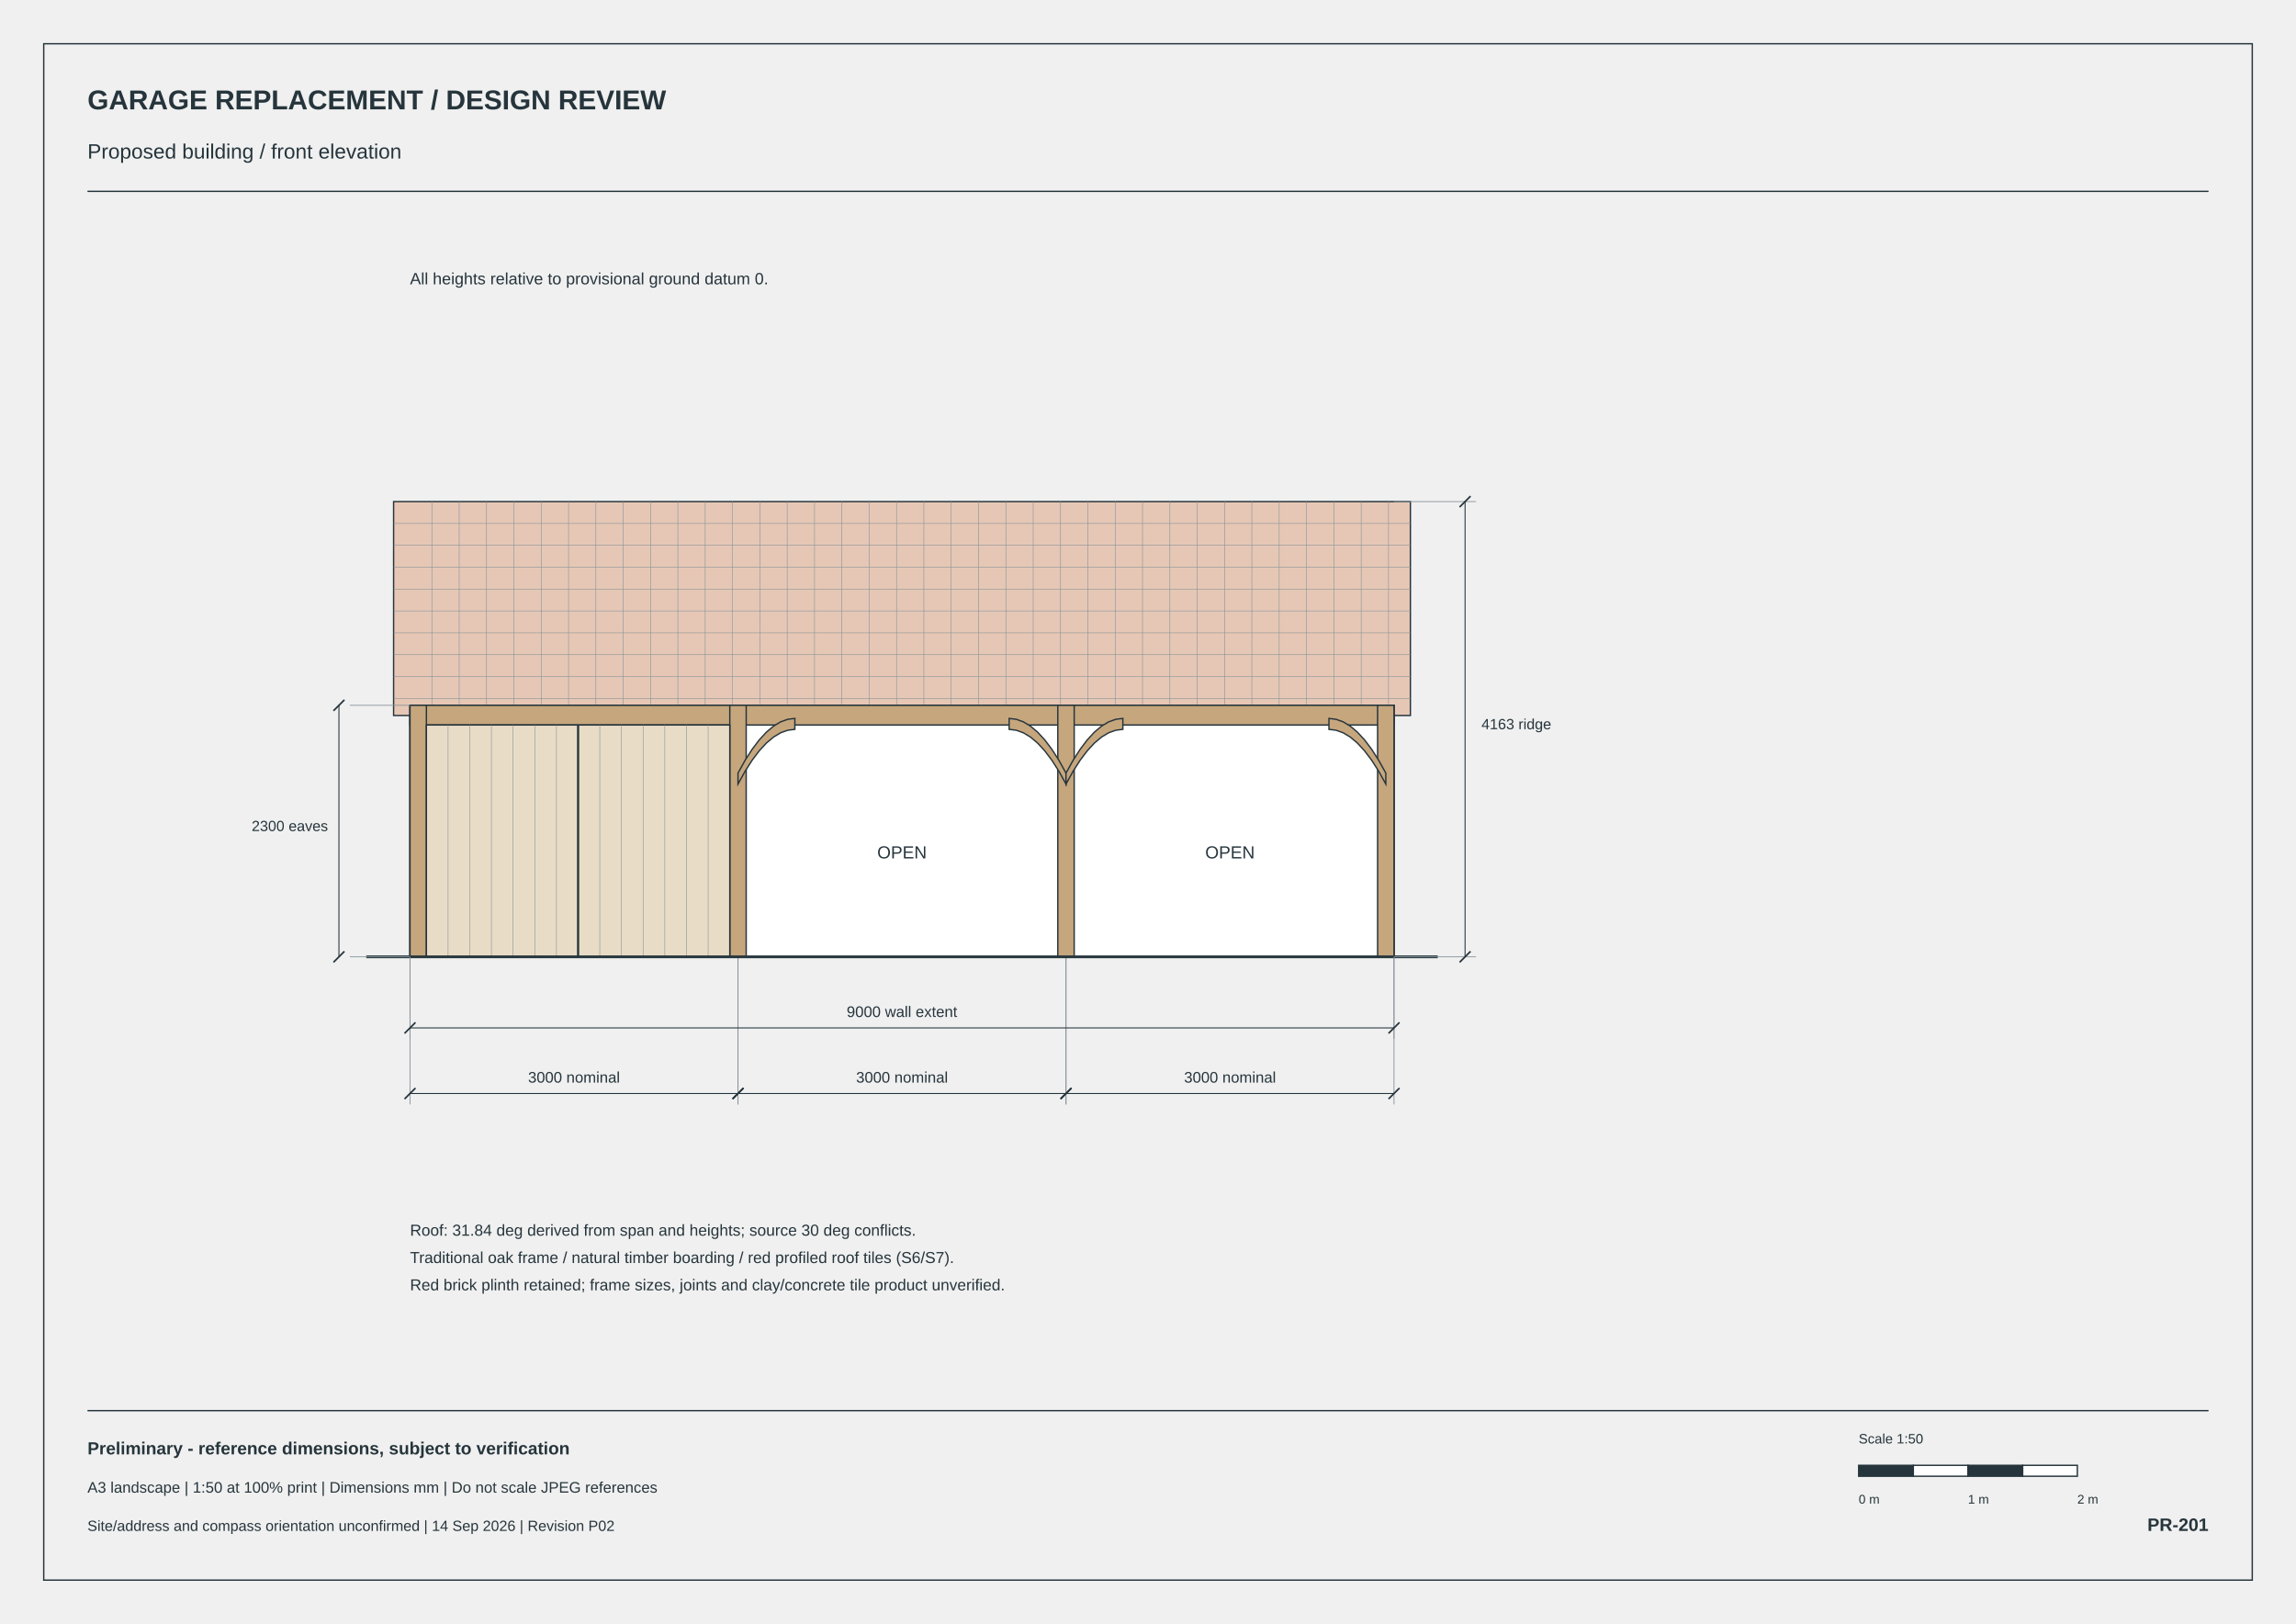
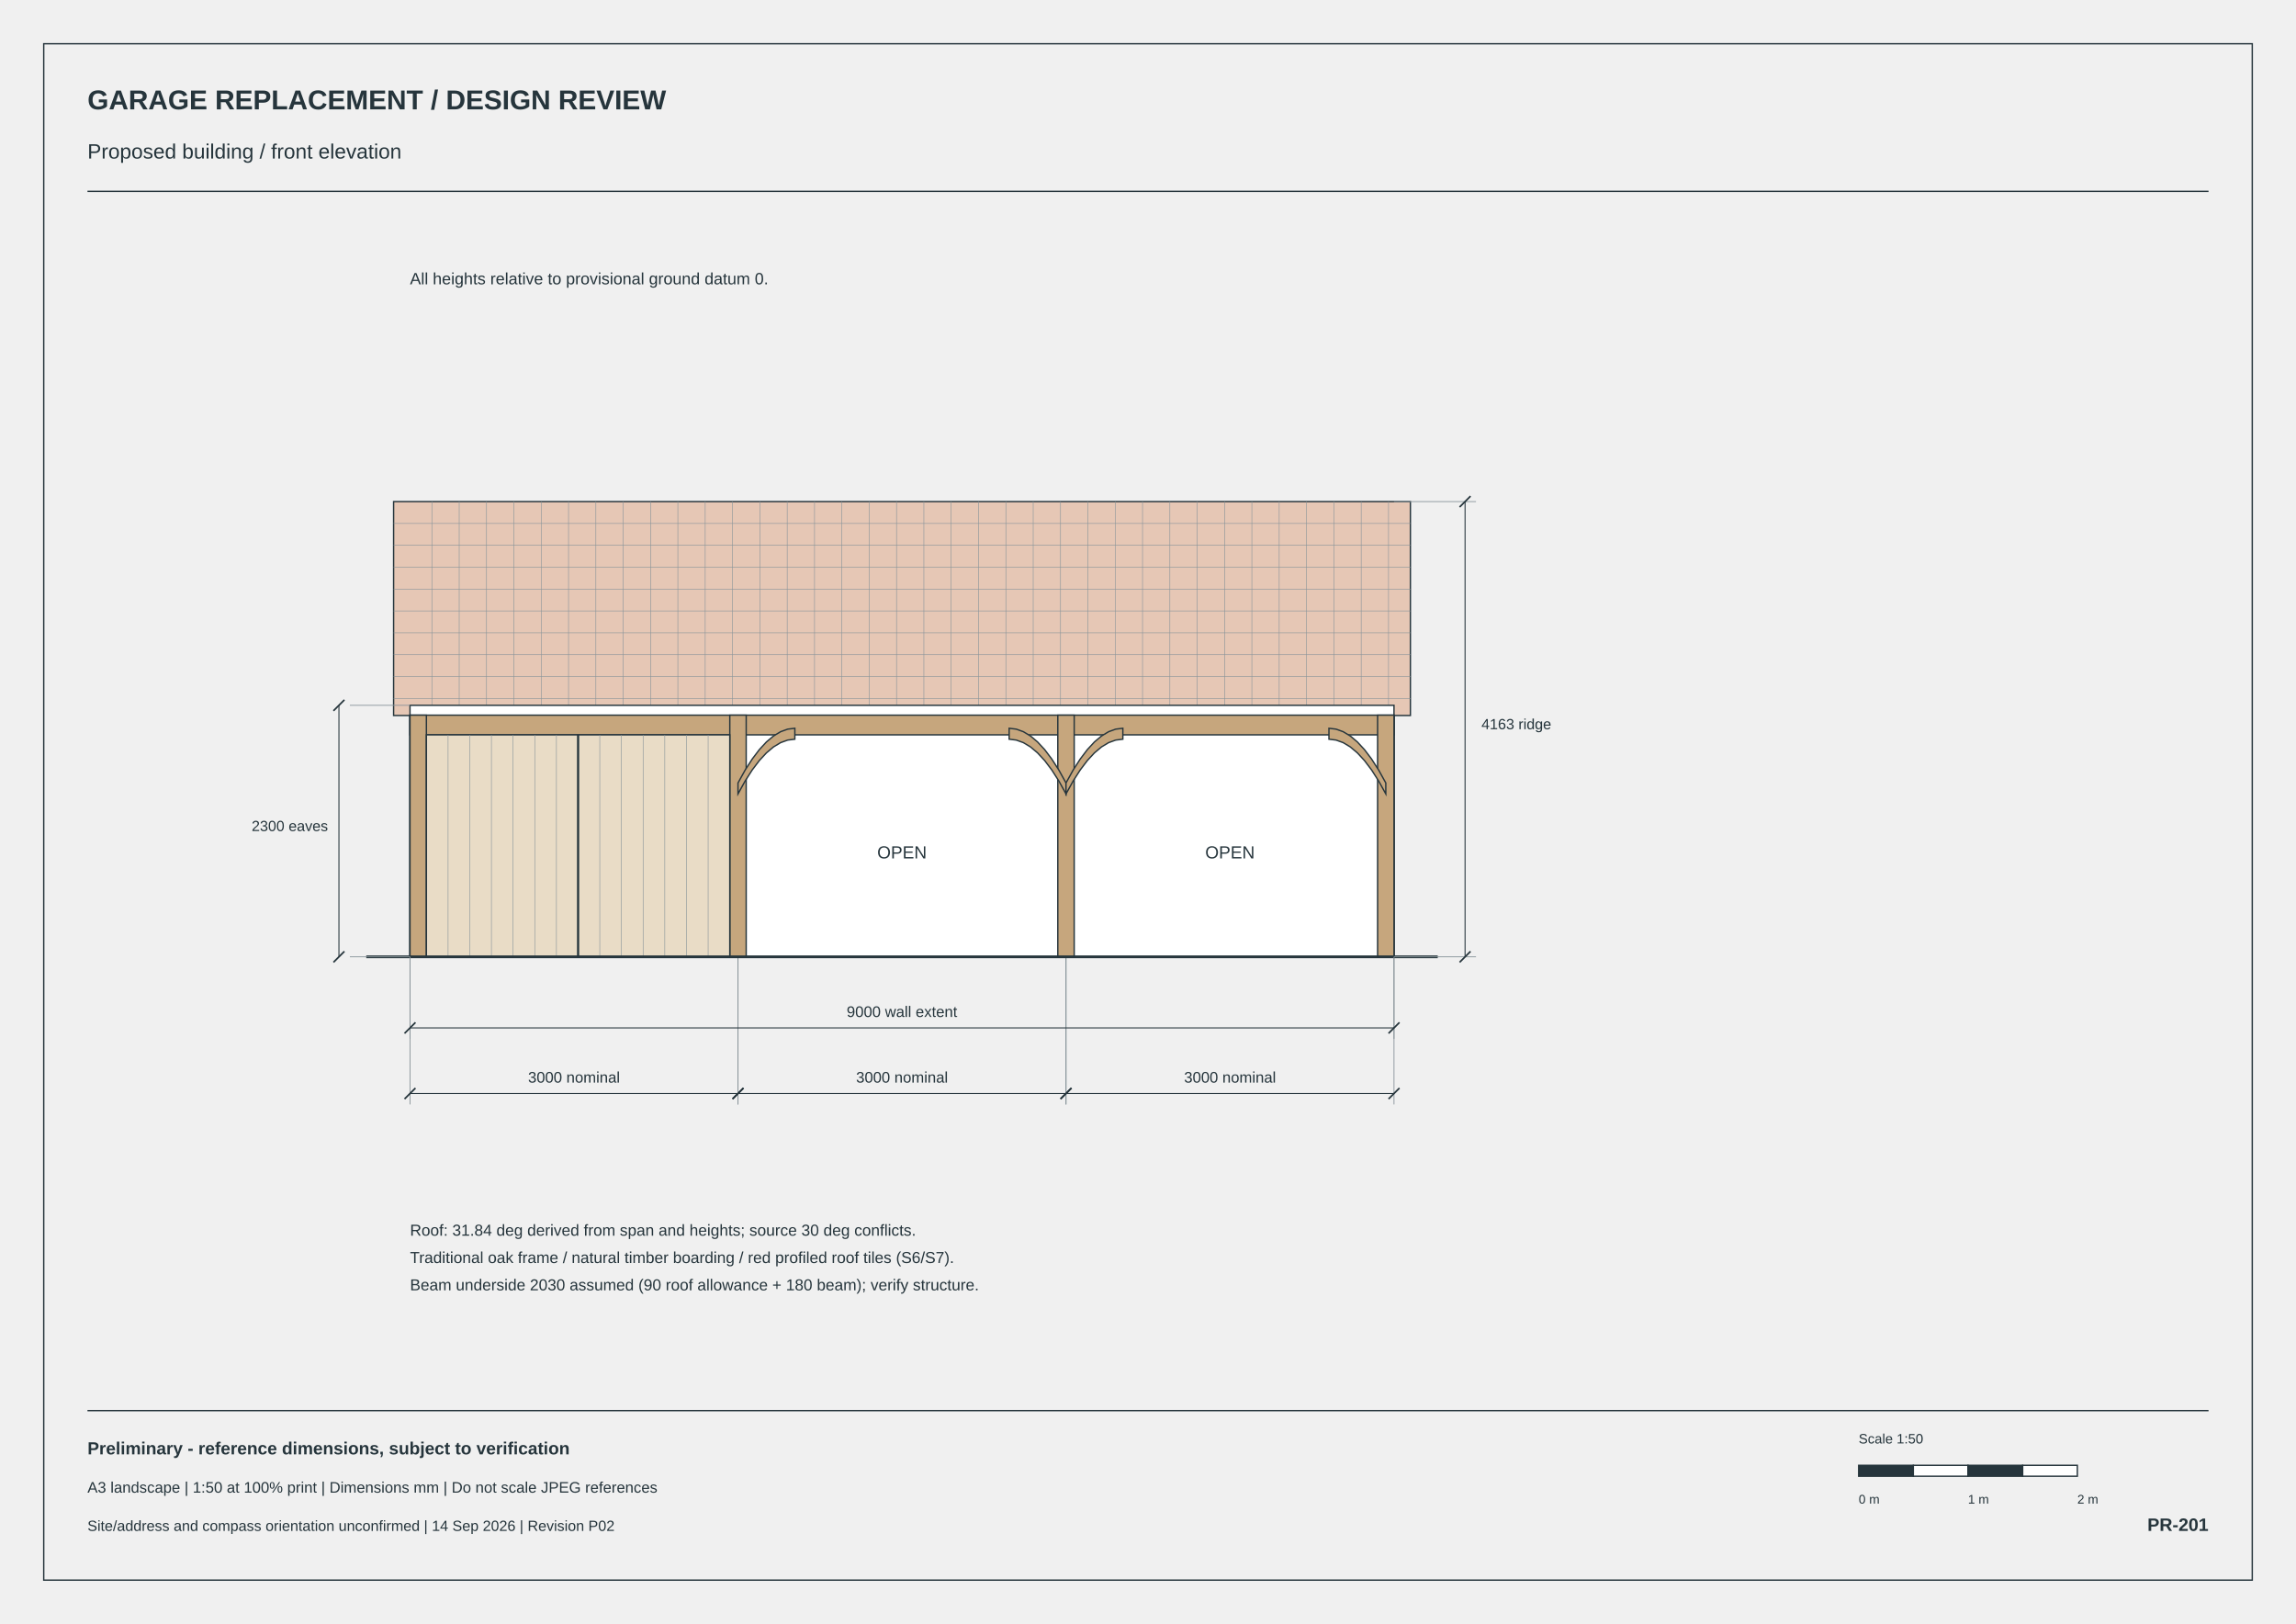
<svg xmlns="http://www.w3.org/2000/svg" width="420mm" height="297mm" viewBox="0 0 420 297">
  <polygon points="8,8 412,8 412,289 8,289" fill="none" stroke="#26353c" stroke-width="0.25" />
  <text x="16" y="20" font-family="Arial, sans-serif" font-size="5" text-anchor="start" font-weight="bold" fill="#26353c">GARAGE REPLACEMENT / DESIGN REVIEW</text>
  <text x="16" y="29" font-family="Arial, sans-serif" font-size="3.8" text-anchor="start" font-weight="normal" fill="#26353c">Proposed building / front elevation</text>
  <line x1="16" y1="35" x2="404" y2="35" stroke="#26353c" stroke-width="0.25" />
  <line x1="16" y1="258" x2="404" y2="258" stroke="#26353c" stroke-width="0.25" />
  <text x="16" y="266" font-family="Arial, sans-serif" font-size="3.2" text-anchor="start" font-weight="bold" fill="#26353c">Preliminary - reference dimensions, subject to verification</text>
  <text x="16" y="273" font-family="Arial, sans-serif" font-size="2.8" text-anchor="start" font-weight="normal" fill="#26353c">A3 landscape | 1:50 at 100% print | Dimensions mm | Do not scale JPEG references</text>
  <text x="16" y="280" font-family="Arial, sans-serif" font-size="2.7" text-anchor="start" font-weight="normal" fill="#26353c">Site/address and compass orientation unconfirmed | 14 Sep 2026 | Revision P02</text>
  <text x="404" y="280" font-family="Arial, sans-serif" font-size="3.3" text-anchor="end" font-weight="bold" fill="#26353c">PR-201</text>
  <text x="340" y="264" font-family="Arial, sans-serif" font-size="2.5" text-anchor="start" font-weight="normal" fill="#26353c">Scale 1:50</text>
  <polygon points="340,268 350,268 350,270 340,270" fill="#26353c" stroke="#26353c" stroke-width="0.25" />
  <polygon points="350,268 360,268 360,270 350,270" fill="#ffffff" stroke="#26353c" stroke-width="0.25" />
  <polygon points="360,268 370,268 370,270 360,270" fill="#26353c" stroke="#26353c" stroke-width="0.25" />
  <polygon points="370,268 380,268 380,270 370,270" fill="#ffffff" stroke="#26353c" stroke-width="0.25" />
  <text x="340" y="275" font-family="Arial, sans-serif" font-size="2.3" text-anchor="start" font-weight="normal" fill="#26353c">0 m</text>
  <text x="360" y="275" font-family="Arial, sans-serif" font-size="2.3" text-anchor="start" font-weight="normal" fill="#26353c">1 m</text>
  <text x="380" y="275" font-family="Arial, sans-serif" font-size="2.3" text-anchor="start" font-weight="normal" fill="#26353c">2 m</text>
  <polygon points="75,129.0 255.0,129.0 255.0,175.0 75,175.0" fill="#f5f6f5" stroke="#26353c" stroke-width="0.25" />
  <line x1="75" y1="132.0" x2="255.0" y2="132.0" stroke="#879399" stroke-width="0.1" />
  <line x1="75" y1="135.0" x2="255.0" y2="135.0" stroke="#879399" stroke-width="0.1" />
  <line x1="75" y1="138.0" x2="255.0" y2="138.0" stroke="#879399" stroke-width="0.1" />
  <line x1="75" y1="141.0" x2="255.0" y2="141.0" stroke="#879399" stroke-width="0.1" />
  <line x1="75" y1="144.0" x2="255.0" y2="144.0" stroke="#879399" stroke-width="0.1" />
  <line x1="75" y1="147.0" x2="255.0" y2="147.0" stroke="#879399" stroke-width="0.1" />
  <line x1="75" y1="150.0" x2="255.0" y2="150.0" stroke="#879399" stroke-width="0.1" />
  <line x1="75" y1="153.0" x2="255.0" y2="153.0" stroke="#879399" stroke-width="0.1" />
  <line x1="75" y1="156.0" x2="255.0" y2="156.0" stroke="#879399" stroke-width="0.1" />
  <line x1="75" y1="159.0" x2="255.0" y2="159.0" stroke="#879399" stroke-width="0.1" />
  <line x1="75" y1="162.0" x2="255.0" y2="162.0" stroke="#879399" stroke-width="0.1" />
  <line x1="75" y1="165.0" x2="255.0" y2="165.0" stroke="#879399" stroke-width="0.1" />
  <line x1="75" y1="168.0" x2="255.0" y2="168.0" stroke="#879399" stroke-width="0.1" />
  <line x1="75" y1="171.0" x2="255.0" y2="171.0" stroke="#879399" stroke-width="0.1" />
  <line x1="75" y1="174.0" x2="255.0" y2="174.0" stroke="#879399" stroke-width="0.1" />
  <polygon points="72.0,91.74 258.0,91.74 258.0,130.863 72.0,130.863" fill="#e6c7b5" stroke="#26353c" stroke-width="0.25" />
  <line x1="79" y1="91.74" x2="79" y2="129.0" stroke="#879399" stroke-width="0.1" />
  <line x1="84" y1="91.74" x2="84" y2="129.0" stroke="#879399" stroke-width="0.1" />
  <line x1="89" y1="91.74" x2="89" y2="129.0" stroke="#879399" stroke-width="0.1" />
  <line x1="94" y1="91.74" x2="94" y2="129.0" stroke="#879399" stroke-width="0.1" />
  <line x1="99" y1="91.74" x2="99" y2="129.0" stroke="#879399" stroke-width="0.1" />
  <line x1="104" y1="91.74" x2="104" y2="129.0" stroke="#879399" stroke-width="0.1" />
  <line x1="109" y1="91.74" x2="109" y2="129.0" stroke="#879399" stroke-width="0.1" />
  <line x1="114" y1="91.74" x2="114" y2="129.0" stroke="#879399" stroke-width="0.1" />
  <line x1="119" y1="91.74" x2="119" y2="129.0" stroke="#879399" stroke-width="0.1" />
  <line x1="124" y1="91.74" x2="124" y2="129.0" stroke="#879399" stroke-width="0.1" />
  <line x1="129" y1="91.74" x2="129" y2="129.0" stroke="#879399" stroke-width="0.1" />
  <line x1="134" y1="91.74" x2="134" y2="129.0" stroke="#879399" stroke-width="0.1" />
  <line x1="139" y1="91.74" x2="139" y2="129.0" stroke="#879399" stroke-width="0.1" />
  <line x1="144" y1="91.74" x2="144" y2="129.0" stroke="#879399" stroke-width="0.1" />
  <line x1="149" y1="91.74" x2="149" y2="129.0" stroke="#879399" stroke-width="0.1" />
  <line x1="154" y1="91.74" x2="154" y2="129.0" stroke="#879399" stroke-width="0.1" />
  <line x1="159" y1="91.74" x2="159" y2="129.0" stroke="#879399" stroke-width="0.1" />
  <line x1="164" y1="91.74" x2="164" y2="129.0" stroke="#879399" stroke-width="0.1" />
  <line x1="169" y1="91.74" x2="169" y2="129.0" stroke="#879399" stroke-width="0.1" />
  <line x1="174" y1="91.74" x2="174" y2="129.0" stroke="#879399" stroke-width="0.1" />
  <line x1="179" y1="91.74" x2="179" y2="129.0" stroke="#879399" stroke-width="0.1" />
  <line x1="184" y1="91.74" x2="184" y2="129.0" stroke="#879399" stroke-width="0.1" />
  <line x1="189" y1="91.74" x2="189" y2="129.0" stroke="#879399" stroke-width="0.1" />
  <line x1="194" y1="91.74" x2="194" y2="129.0" stroke="#879399" stroke-width="0.1" />
  <line x1="199" y1="91.74" x2="199" y2="129.0" stroke="#879399" stroke-width="0.1" />
  <line x1="204" y1="91.74" x2="204" y2="129.0" stroke="#879399" stroke-width="0.1" />
  <line x1="209" y1="91.74" x2="209" y2="129.0" stroke="#879399" stroke-width="0.1" />
  <line x1="214" y1="91.74" x2="214" y2="129.0" stroke="#879399" stroke-width="0.1" />
  <line x1="219" y1="91.74" x2="219" y2="129.0" stroke="#879399" stroke-width="0.1" />
  <line x1="224" y1="91.74" x2="224" y2="129.0" stroke="#879399" stroke-width="0.1" />
  <line x1="229" y1="91.74" x2="229" y2="129.0" stroke="#879399" stroke-width="0.1" />
  <line x1="234" y1="91.74" x2="234" y2="129.0" stroke="#879399" stroke-width="0.1" />
  <line x1="239" y1="91.74" x2="239" y2="129.0" stroke="#879399" stroke-width="0.1" />
  <line x1="244" y1="91.74" x2="244" y2="129.0" stroke="#879399" stroke-width="0.1" />
  <line x1="249" y1="91.74" x2="249" y2="129.0" stroke="#879399" stroke-width="0.1" />
  <line x1="254" y1="91.74" x2="254" y2="129.0" stroke="#879399" stroke-width="0.1" />
  <line x1="72.0" y1="95.74" x2="258.0" y2="95.74" stroke="#879399" stroke-width="0.1" />
  <line x1="72.0" y1="99.74" x2="258.0" y2="99.74" stroke="#879399" stroke-width="0.1" />
  <line x1="72.0" y1="103.74" x2="258.0" y2="103.74" stroke="#879399" stroke-width="0.1" />
  <line x1="72.0" y1="107.74" x2="258.0" y2="107.74" stroke="#879399" stroke-width="0.1" />
  <line x1="72.0" y1="111.74" x2="258.0" y2="111.74" stroke="#879399" stroke-width="0.1" />
  <line x1="72.0" y1="115.74" x2="258.0" y2="115.74" stroke="#879399" stroke-width="0.1" />
  <line x1="72.0" y1="119.74" x2="258.0" y2="119.74" stroke="#879399" stroke-width="0.1" />
  <line x1="72.0" y1="123.74" x2="258.0" y2="123.74" stroke="#879399" stroke-width="0.1" />
  <line x1="72.0" y1="127.74" x2="258.0" y2="127.74" stroke="#879399" stroke-width="0.1" />
  <polygon points="75,129.0 255.0,129.0 255.0,175.0 75,175.0" fill="#ffffff" stroke="#26353c" stroke-width="0.25" />
-   <polygon points="75,129.0 255.0,129.0 255.0,132.6 75,132.6" fill="#c6a67d" stroke="#26353c" stroke-width="0.25" />
-   <polygon points="75.0,129.0 78.0,129.0 78.0,175.0 75.0,175.0" fill="#c6a67d" stroke="#26353c" stroke-width="0.25" />
-   <polygon points="133.5,129.0 136.5,129.0 136.5,175.0 133.5,175.0" fill="#c6a67d" stroke="#26353c" stroke-width="0.25" />
-   <polygon points="193.5,129.0 196.5,129.0 196.5,175.0 193.5,175.0" fill="#c6a67d" stroke="#26353c" stroke-width="0.25" />
-   <polygon points="252.0,129.0 255.0,129.0 255.0,175.0 252.0,175.0" fill="#c6a67d" stroke="#26353c" stroke-width="0.25" />
-   <polygon points="78.0,132.6 133.5,132.6 133.5,175.0 78.0,175.0" fill="#e9dcc6" stroke="#26353c" stroke-width="0.25" />
-   <line x1="81.964" y1="132.6" x2="81.964" y2="175" stroke="#879399" stroke-width="0.1" />
-   <line x1="85.929" y1="132.6" x2="85.929" y2="175" stroke="#879399" stroke-width="0.1" />
-   <line x1="89.893" y1="132.6" x2="89.893" y2="175" stroke="#879399" stroke-width="0.1" />
-   <line x1="93.857" y1="132.6" x2="93.857" y2="175" stroke="#879399" stroke-width="0.1" />
-   <line x1="97.821" y1="132.6" x2="97.821" y2="175" stroke="#879399" stroke-width="0.1" />
-   <line x1="101.786" y1="132.6" x2="101.786" y2="175" stroke="#879399" stroke-width="0.1" />
-   <line x1="105.75" y1="132.6" x2="105.75" y2="175" stroke="#879399" stroke-width="0.1" />
-   <line x1="109.714" y1="132.6" x2="109.714" y2="175" stroke="#879399" stroke-width="0.1" />
-   <line x1="113.679" y1="132.6" x2="113.679" y2="175" stroke="#879399" stroke-width="0.1" />
-   <line x1="117.643" y1="132.6" x2="117.643" y2="175" stroke="#879399" stroke-width="0.1" />
-   <line x1="121.607" y1="132.6" x2="121.607" y2="175" stroke="#879399" stroke-width="0.1" />
-   <line x1="125.571" y1="132.6" x2="125.571" y2="175" stroke="#879399" stroke-width="0.1" />
-   <line x1="129.536" y1="132.6" x2="129.536" y2="175" stroke="#879399" stroke-width="0.1" />
-   <line x1="105.75" y1="132.6" x2="105.75" y2="175" stroke="#26353c" stroke-width="0.4" />
-   <polygon points="135.0,143.4 136.3,141.056 137.6,139.025 138.9,137.306 140.2,135.9 141.5,134.806 142.8,134.025 144.1,133.556 145.4,133.4 145.4,131.4 144.1,131.556 142.8,132.025 141.5,132.806 140.2,133.9 138.9,135.306 137.6,137.025 136.3,139.056 135.0,141.4" fill="#c6a67d" stroke="#26353c" stroke-width="0.25" />
-   <polygon points="195.0,143.4 193.7,141.056 192.4,139.025 191.1,137.306 189.8,135.9 188.5,134.806 187.2,134.025 185.9,133.556 184.6,133.4 184.6,131.4 185.9,131.556 187.2,132.025 188.5,132.806 189.8,133.9 191.1,135.306 192.4,137.025 193.7,139.056 195.0,141.4" fill="#c6a67d" stroke="#26353c" stroke-width="0.25" />
-   <polygon points="195.0,143.4 196.3,141.056 197.6,139.025 198.9,137.306 200.2,135.9 201.5,134.806 202.8,134.025 204.1,133.556 205.4,133.4 205.4,131.4 204.1,131.556 202.8,132.025 201.5,132.806 200.2,133.9 198.9,135.306 197.6,137.025 196.3,139.056 195.0,141.4" fill="#c6a67d" stroke="#26353c" stroke-width="0.25" />
-   <polygon points="253.5,143.4 252.2,141.056 250.9,139.025 249.6,137.306 248.3,135.9 247.0,134.806 245.7,134.025 244.4,133.556 243.1,133.4 243.1,131.4 244.4,131.556 245.7,132.025 247.0,132.806 248.3,133.9 249.6,135.306 250.9,137.025 252.2,139.056 253.5,141.4" fill="#c6a67d" stroke="#26353c" stroke-width="0.25" />
+   <polygon points="75,130.8 255.0,130.8 255.0,134.4 75,134.4" fill="#c6a67d" stroke="#26353c" stroke-width="0.25" />
+   <polygon points="75.0,130.8 78.0,130.8 78.0,175.0 75.0,175.0" fill="#c6a67d" stroke="#26353c" stroke-width="0.25" />
+   <polygon points="133.5,130.8 136.5,130.8 136.5,175.0 133.5,175.0" fill="#c6a67d" stroke="#26353c" stroke-width="0.25" />
+   <polygon points="193.5,130.8 196.5,130.8 196.5,175.0 193.5,175.0" fill="#c6a67d" stroke="#26353c" stroke-width="0.25" />
+   <polygon points="252.0,130.8 255.0,130.8 255.0,175.0 252.0,175.0" fill="#c6a67d" stroke="#26353c" stroke-width="0.25" />
+   <polygon points="78.0,134.4 133.5,134.4 133.5,175.0 78.0,175.0" fill="#e9dcc6" stroke="#26353c" stroke-width="0.25" />
+   <line x1="81.964" y1="134.4" x2="81.964" y2="175" stroke="#879399" stroke-width="0.1" />
+   <line x1="85.929" y1="134.4" x2="85.929" y2="175" stroke="#879399" stroke-width="0.1" />
+   <line x1="89.893" y1="134.4" x2="89.893" y2="175" stroke="#879399" stroke-width="0.1" />
+   <line x1="93.857" y1="134.4" x2="93.857" y2="175" stroke="#879399" stroke-width="0.1" />
+   <line x1="97.821" y1="134.4" x2="97.821" y2="175" stroke="#879399" stroke-width="0.1" />
+   <line x1="101.786" y1="134.4" x2="101.786" y2="175" stroke="#879399" stroke-width="0.1" />
+   <line x1="105.75" y1="134.4" x2="105.75" y2="175" stroke="#879399" stroke-width="0.1" />
+   <line x1="109.714" y1="134.4" x2="109.714" y2="175" stroke="#879399" stroke-width="0.1" />
+   <line x1="113.679" y1="134.4" x2="113.679" y2="175" stroke="#879399" stroke-width="0.1" />
+   <line x1="117.643" y1="134.4" x2="117.643" y2="175" stroke="#879399" stroke-width="0.1" />
+   <line x1="121.607" y1="134.4" x2="121.607" y2="175" stroke="#879399" stroke-width="0.1" />
+   <line x1="125.571" y1="134.4" x2="125.571" y2="175" stroke="#879399" stroke-width="0.1" />
+   <line x1="129.536" y1="134.4" x2="129.536" y2="175" stroke="#879399" stroke-width="0.1" />
+   <line x1="105.75" y1="134.4" x2="105.75" y2="175" stroke="#26353c" stroke-width="0.4" />
+   <polygon points="135.0,145.2 136.3,142.856 137.6,140.825 138.9,139.106 140.2,137.7 141.5,136.606 142.8,135.825 144.1,135.356 145.4,135.2 145.4,133.2 144.1,133.356 142.8,133.825 141.5,134.606 140.2,135.7 138.9,137.106 137.6,138.825 136.3,140.856 135.0,143.2" fill="#c6a67d" stroke="#26353c" stroke-width="0.25" />
+   <polygon points="195.0,145.2 193.7,142.856 192.4,140.825 191.1,139.106 189.8,137.7 188.5,136.606 187.2,135.825 185.9,135.356 184.6,135.2 184.6,133.2 185.9,133.356 187.2,133.825 188.5,134.606 189.8,135.7 191.1,137.106 192.4,138.825 193.7,140.856 195.0,143.2" fill="#c6a67d" stroke="#26353c" stroke-width="0.25" />
+   <polygon points="195.0,145.2 196.3,142.856 197.6,140.825 198.9,139.106 200.2,137.7 201.5,136.606 202.8,135.825 204.1,135.356 205.4,135.2 205.4,133.2 204.1,133.356 202.8,133.825 201.5,134.606 200.2,135.7 198.9,137.106 197.6,138.825 196.3,140.856 195.0,143.2" fill="#c6a67d" stroke="#26353c" stroke-width="0.25" />
+   <polygon points="253.5,145.2 252.2,142.856 250.9,140.825 249.6,139.106 248.3,137.7 247.0,136.606 245.7,135.825 244.4,135.356 243.1,135.2 243.1,133.2 244.4,133.356 245.7,133.825 247.0,134.606 248.3,135.7 249.6,137.106 250.9,138.825 252.2,140.856 253.5,143.2" fill="#c6a67d" stroke="#26353c" stroke-width="0.25" />
  <text x="165" y="157" font-family="Arial, sans-serif" font-size="3.2" text-anchor="middle" font-weight="normal" fill="#26353c">OPEN</text>
  <text x="225" y="157" font-family="Arial, sans-serif" font-size="3.2" text-anchor="middle" font-weight="normal" fill="#26353c">OPEN</text>
  <line x1="75" y1="175" x2="75" y2="202" stroke="#879399" stroke-width="0.15" />
  <line x1="74" y1="201" x2="76" y2="199" stroke="#26353c" stroke-width="0.3" />
  <line x1="135" y1="175" x2="135" y2="202" stroke="#879399" stroke-width="0.15" />
  <line x1="134" y1="201" x2="136" y2="199" stroke="#26353c" stroke-width="0.3" />
  <line x1="75" y1="200" x2="135" y2="200" stroke="#26353c" stroke-width="0.18" />
  <text x="105.0" y="198" font-family="Arial, sans-serif" font-size="2.8" text-anchor="middle" font-weight="normal" fill="#26353c">3000 nominal</text>
  <line x1="135" y1="175" x2="135" y2="202" stroke="#879399" stroke-width="0.15" />
  <line x1="134" y1="201" x2="136" y2="199" stroke="#26353c" stroke-width="0.3" />
  <line x1="195" y1="175" x2="195" y2="202" stroke="#879399" stroke-width="0.15" />
  <line x1="194" y1="201" x2="196" y2="199" stroke="#26353c" stroke-width="0.3" />
  <line x1="135" y1="200" x2="195" y2="200" stroke="#26353c" stroke-width="0.18" />
  <text x="165.0" y="198" font-family="Arial, sans-serif" font-size="2.8" text-anchor="middle" font-weight="normal" fill="#26353c">3000 nominal</text>
  <line x1="195" y1="175" x2="195" y2="202" stroke="#879399" stroke-width="0.15" />
  <line x1="194" y1="201" x2="196" y2="199" stroke="#26353c" stroke-width="0.3" />
  <line x1="255" y1="175" x2="255" y2="202" stroke="#879399" stroke-width="0.15" />
  <line x1="254" y1="201" x2="256" y2="199" stroke="#26353c" stroke-width="0.3" />
  <line x1="195" y1="200" x2="255" y2="200" stroke="#26353c" stroke-width="0.18" />
  <text x="225.0" y="198" font-family="Arial, sans-serif" font-size="2.8" text-anchor="middle" font-weight="normal" fill="#26353c">3000 nominal</text>
  <line x1="67" y1="175" x2="263.0" y2="175" stroke="#26353c" stroke-width="0.5" />
  <line x1="75" y1="175" x2="75" y2="190" stroke="#879399" stroke-width="0.15" />
  <line x1="74" y1="189" x2="76" y2="187" stroke="#26353c" stroke-width="0.3" />
  <line x1="255.0" y1="175" x2="255.0" y2="190" stroke="#879399" stroke-width="0.15" />
  <line x1="254.0" y1="189" x2="256.0" y2="187" stroke="#26353c" stroke-width="0.3" />
  <line x1="75" y1="188" x2="255.0" y2="188" stroke="#26353c" stroke-width="0.18" />
  <text x="165.0" y="186" font-family="Arial, sans-serif" font-size="2.8" text-anchor="middle" font-weight="normal" fill="#26353c">9000 wall extent</text>
  <line x1="255.0" y1="91.74" x2="270.0" y2="91.74" stroke="#879399" stroke-width="0.15" />
  <line x1="267.0" y1="92.74" x2="269.0" y2="90.74" stroke="#26353c" stroke-width="0.3" />
  <line x1="255.0" y1="175" x2="270.0" y2="175" stroke="#879399" stroke-width="0.15" />
  <line x1="267.0" y1="176" x2="269.0" y2="174" stroke="#26353c" stroke-width="0.3" />
  <line x1="268.0" y1="91.74" x2="268.0" y2="175" stroke="#26353c" stroke-width="0.18" />
  <text x="271.0" y="133.37" font-family="Arial, sans-serif" font-size="2.7" text-anchor="start" font-weight="normal" fill="#26353c">4163 ridge</text>
  <line x1="75" y1="129.0" x2="64" y2="129.0" stroke="#879399" stroke-width="0.15" />
  <line x1="61" y1="130.0" x2="63" y2="128.0" stroke="#26353c" stroke-width="0.3" />
  <line x1="75" y1="175" x2="64" y2="175" stroke="#879399" stroke-width="0.15" />
  <line x1="61" y1="176" x2="63" y2="174" stroke="#26353c" stroke-width="0.3" />
  <line x1="62" y1="129.0" x2="62" y2="175" stroke="#26353c" stroke-width="0.18" />
  <text x="60" y="152.0" font-family="Arial, sans-serif" font-size="2.7" text-anchor="end" font-weight="normal" fill="#26353c">2300 eaves</text>
  <text x="75" y="52" font-family="Arial, sans-serif" font-size="3" text-anchor="start" font-weight="normal" fill="#26353c">All heights relative to provisional ground datum 0.</text>
  <text x="75" y="226" font-family="Arial, sans-serif" font-size="2.9" text-anchor="start" font-weight="normal" fill="#26353c">Roof: 31.84 deg derived from span and heights; source 30 deg conflicts.</text>
  <text x="75" y="231" font-family="Arial, sans-serif" font-size="2.9" text-anchor="start" font-weight="normal" fill="#26353c">Traditional oak frame / natural timber boarding / red profiled roof tiles (S6/S7).</text>
-   <text x="75" y="236" font-family="Arial, sans-serif" font-size="2.9" text-anchor="start" font-weight="normal" fill="#26353c">Red brick plinth retained; frame sizes, joints and clay/concrete tile product unverified.</text>
+   <text x="75" y="236" font-family="Arial, sans-serif" font-size="2.9" text-anchor="start" font-weight="normal" fill="#26353c">Beam underside 2030 assumed (90 roof allowance + 180 beam); verify structure.</text>
</svg>
